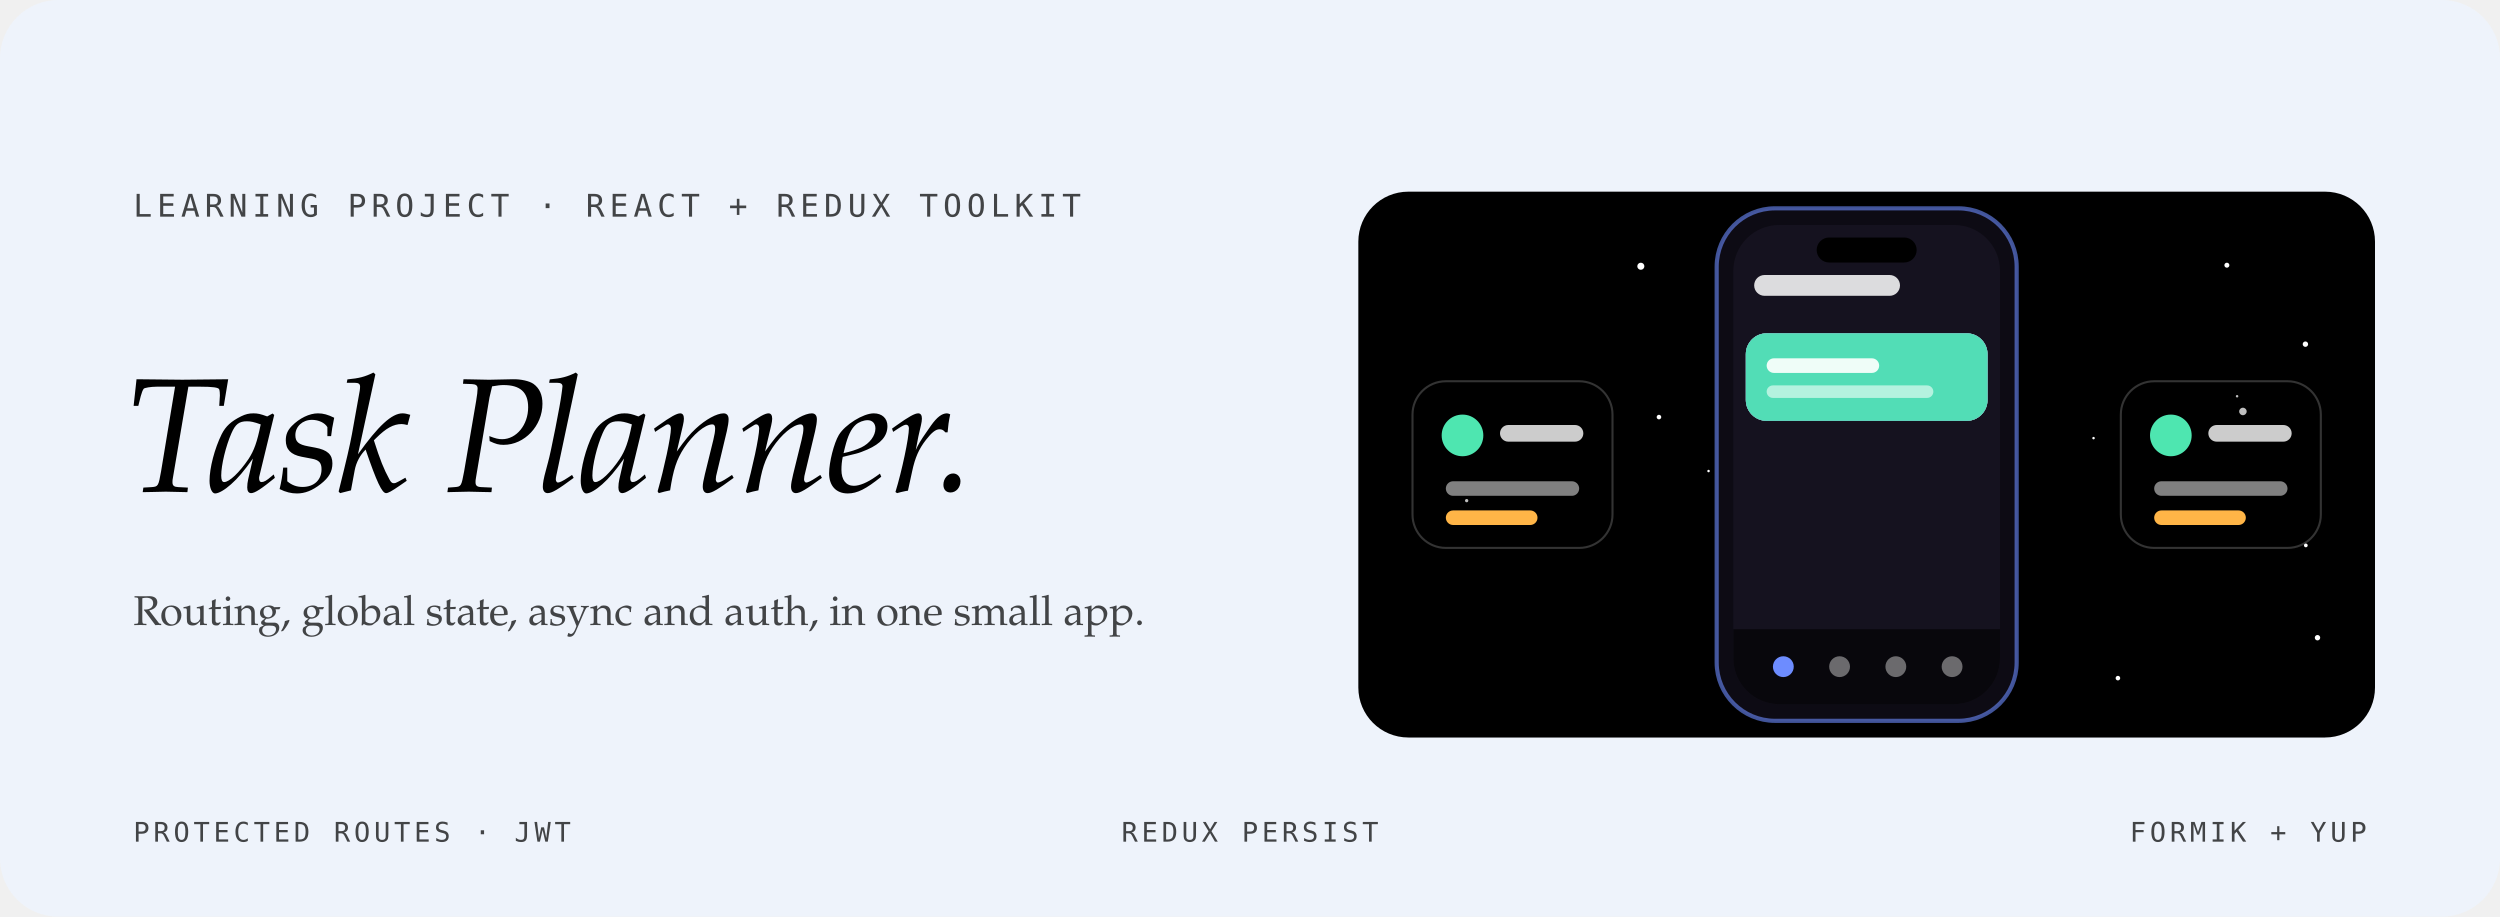
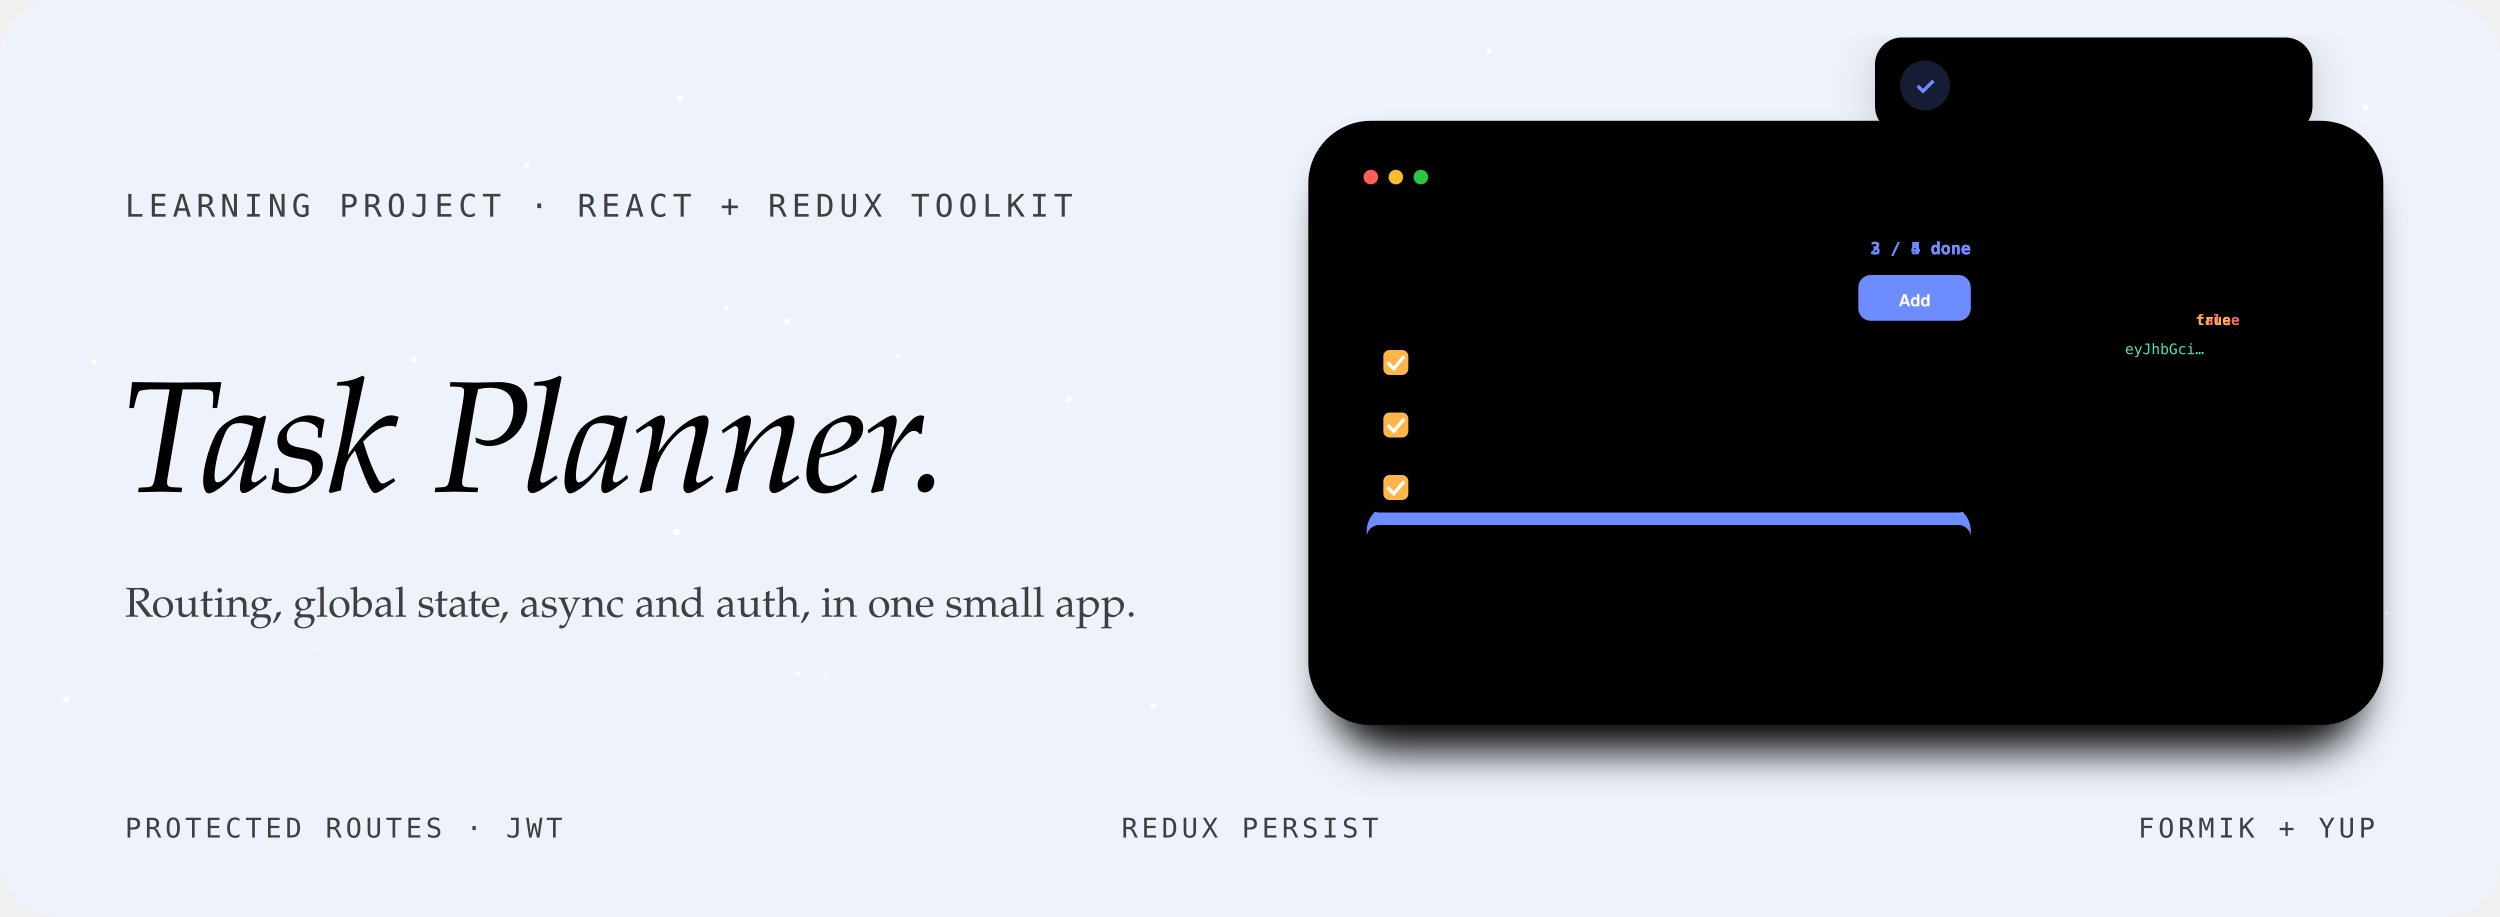
<svg xmlns="http://www.w3.org/2000/svg" viewBox="0 0 1200 440" width="1200" height="440" role="img" aria-label="Task Planner — a React task app with routing, Redux and JWT auth">
  <style>
.bg{animation:bg 12s linear infinite}
@keyframes bg{0%,8%{fill:#eef3fb}28%{fill:#2b3a66}48%,80%{fill:#070b16}90%,100%{fill:#eef3fb}}
.ink{animation:ink 12s linear infinite}
- @keyframes ink{0%,8%{fill:#172340}28%{fill:#eef3ff}48%,80%{fill:#e6edff}90%,100%{fill:#172340}}
+ @keyframes ink{0%,17.5%{fill:#172340}18.5%,28%{fill:#eef3ff}48%,84.5%{fill:#e6edff}85.5%,100%{fill:#172340}}
.rule{animation:rule 12s linear infinite}
- @keyframes rule{0%,8%{stroke:#17234033}28%{stroke:#eef3ff33}48%,80%{stroke:#e6edff33}90%,100%{stroke:#17234033}}
- .panel{animation:panel 12s linear infinite}
- @keyframes panel{0%,8%{fill:#17234012}28%{fill:#eef3ff12}48%,80%{fill:#e6edff12}90%,100%{fill:#17234012}}
- .muted{opacity:.72}
+ @keyframes rule{0%,17.5%{stroke:#17234033}18.5%,28%{stroke:#eef3ff33}48%,84.5%{stroke:#e6edff33}85.5%,100%{stroke:#17234033}}
+ .muted{opacity:.74}
.stars{animation:stars 12s linear infinite}
- @keyframes stars{0%,8%{opacity:0}28%{opacity:.25}48%,80%{opacity:.9}90%,100%{opacity:0}}
+ @keyframes stars{0%,8%{opacity:0}28%{opacity:.2}48%,80%{opacity:.85}90%,100%{opacity:0}}
@keyframes tw{0%,100%{opacity:1}50%{opacity:.25}}
- .lit{filter:drop-shadow(0 0 4px currentColor)}
- .pulse{animation:pulse 2.8s ease-in-out infinite;transform-box:fill-box;transform-origin:center}
- @keyframes pulse{0%,100%{transform:scale(1)}50%{transform:scale(1.18)}}
- @keyframes spin{0%{transform:scaleX(1)}50%{transform:scaleX(0)}100%{transform:scaleX(-1)}}
- @keyframes ping{0%{transform:scale(.6);opacity:1}100%{transform:scale(3.2);opacity:0}}
- @keyframes dash{to{stroke-dashoffset:-20}}
- @keyframes grow{0%{transform:scaleY(.08)}35%,80%{transform:scaleY(1)}100%{transform:scaleY(.08)}}
- @keyframes draw{0%{stroke-dashoffset:700}45%,80%{stroke-dashoffset:0}100%{stroke-dashoffset:-700}}
- @keyframes blink{50%{opacity:0}}
- @keyframes feed{0%{transform:translateY(150px);opacity:0}15%{opacity:1}85%{opacity:1}100%{transform:translateY(-30px);opacity:0}}
- @keyframes float{0%,100%{transform:translateY(0)}50%{transform:translateY(-10px)}}
- @keyframes slide{to{transform:translateX(100px)}}
- @keyframes eq{from{transform:scaleY(.15)}to{transform:scaleY(1)}}
- @keyframes drop{0%,6%{transform:scaleY(0);opacity:0}16%,88%{transform:scaleY(1);opacity:1}96%,100%{transform:scaleY(0);opacity:0}}
- @keyframes gauge{0%,10%{stroke-dashoffset:390}40%,85%{stroke-dashoffset:110}100%{stroke-dashoffset:390}}
- @keyframes lift{0%,100%{transform:translateY(0)}50%{transform:translateY(-6px)}}
- @keyframes sweep{0%{transform:skewX(-18deg) translateX(0)}60%,100%{transform:skewX(-18deg) translateX(788px)}}
- 
+ .bezel{animation:bezel 12s linear infinite}
+ @keyframes bezel{0%,8%{fill:#fffaf6}28%{fill:#5a2c45}48%,80%{fill:#20121b}90%,100%{fill:#fffaf6}}
+ .scr{animation:scr 12s linear infinite}
+ @keyframes scr{0%,8%{fill:#fff3ee}28%{fill:#3a1b2c}48%,80%{fill:#140a12}90%,100%{fill:#fff3ee}}
+ .rowbg{animation:rowbg 12s linear infinite}
+ @keyframes rowbg{0%,8%{fill:#2a142010}28%{fill:#fff0f512}48%,80%{fill:#ffffff0c}90%,100%{fill:#2a142010}}
+ .pill{animation:pill 12s linear infinite}
+ @keyframes pill{0%,8%{fill:#2a14200d}28%{fill:#fff0f51a}48%,80%{fill:#ffffff12}90%,100%{fill:#2a14200d}}
+ .toast{animation:toast 12s linear infinite}
+ @keyframes toast{0%,8%{fill:#ffffff}28%{fill:#4a2238}48%,80%{fill:#26121e}90%,100%{fill:#ffffff}}
+ .edge{animation:edge 12s linear infinite}
+ @keyframes edge{0%,8%{stroke:#2a142024}28%{stroke:#fff0f526}48%,80%{stroke:#ffffff1f}90%,100%{stroke:#2a142024}}
+ .shade{animation:shade 12s linear infinite}
+ @keyframes shade{0%,8%{fill-opacity:.10}28%{fill-opacity:.22}48%,80%{fill-opacity:.45}90%,100%{fill-opacity:.10}}
+ .lit{filter:drop-shadow(0 0 3px currentColor)}
+ .caret{animation:blink 1s steps(1) infinite}@keyframes blink{50%{opacity:0}}
+ .ping{animation:ping 1.6s ease-out infinite;transform-box:fill-box;transform-origin:center}@keyframes ping{0%{transform:scale(.5);opacity:.9}100%{transform:scale(2.6);opacity:0}}
+ .spin{animation:spin 8s linear infinite;transform-box:fill-box;transform-origin:center}@keyframes spin{to{transform:rotate(360deg)}}
+ .bob{animation:bob 4s ease-in-out infinite}@keyframes bob{0%,100%{transform:translateY(0)}50%{transform:translateY(-5px)}}
+ @keyframes lg{0%{opacity:0}0%{opacity:0}2.5%{opacity:1}20%{opacity:1}22.5%{opacity:0}100%{opacity:0}}
+ @keyframes tk{0%{opacity:0}20%{opacity:0}22.5%{opacity:1}96.7%{opacity:1}99.2%{opacity:0}100%{opacity:0}}
+ .em{animation:em 12s steps(15) infinite;transform-box:fill-box;transform-origin:left}
+ @keyframes em{0%{transform:scaleX(0)}1.7%{transform:scaleX(0)}8.3%{transform:scaleX(1)}95%{transform:scaleX(1)}98.3%{transform:scaleX(0)}100%{transform:scaleX(0)}}
+ @keyframes cn0{0%{opacity:0}20%{opacity:0}21.3%{opacity:1}45%{opacity:1}46.3%{opacity:0}100%{opacity:0}}
+ @keyframes cn1{0%{opacity:0}45%{opacity:0}46.3%{opacity:1}61.7%{opacity:1}62.9%{opacity:0}100%{opacity:0}}
+ @keyframes cn2{0%{opacity:0}61.7%{opacity:0}62.9%{opacity:1}98.3%{opacity:1}99.6%{opacity:0}100%{opacity:0}}
+ .nt{animation:nt 12s steps(16) infinite;transform-box:fill-box;transform-origin:left}
+ @keyframes nt{0%{transform:scaleX(0)}26.7%{transform:scaleX(0)}36.7%{transform:scaleX(1)}95%{transform:scaleX(1)}98.3%{transform:scaleX(0)}100%{transform:scaleX(0)}}
+ .tick{animation:tick 12s cubic-bezier(.3,1.3,.5,1) infinite;transform-box:fill-box;transform-origin:center}
+ @keyframes tick{0%{opacity:0;transform:scale(.85)}50%{opacity:0;transform:scale(.85)}52.9%{opacity:1;transform:none}95%{opacity:1;transform:none}97.9%{opacity:0;transform:scale(.85)}100%{opacity:0;transform:scale(.85)}}
+ .del{animation:del 12s ease-in infinite}
+ @keyframes del{0%,60%{opacity:1;transform:translateX(0)}66%,96%{opacity:0;transform:translateX(40px)}100%{opacity:1;transform:translateX(0)}}
+ .nw{animation:nw 12s cubic-bezier(.3,1.3,.5,1) infinite}
+ @keyframes nw{0%{opacity:0;transform:translateY(-6px)}38.3%{opacity:0;transform:translateY(-6px)}41.2%{opacity:1;transform:none}95%{opacity:1;transform:none}97.9%{opacity:0;transform:translateY(-6px)}100%{opacity:0;transform:translateY(-6px)}}
+ @keyframes lo0{0%{opacity:0}0%{opacity:0}1.3%{opacity:1}15%{opacity:1}16.3%{opacity:0}100%{opacity:0}}
+ @keyframes lo1{0%{opacity:0}15%{opacity:0}16.3%{opacity:1}98.3%{opacity:1}99.6%{opacity:0}100%{opacity:0}}
+ .jwt{animation:jwt 12s cubic-bezier(.3,1.3,.5,1) infinite}
+ @keyframes jwt{0%{opacity:0;transform:none}15%{opacity:0;transform:none}17.9%{opacity:1;transform:none}95%{opacity:1;transform:none}97.9%{opacity:0;transform:none}100%{opacity:0;transform:none}}
+ .ok{animation:ok 12s cubic-bezier(.3,1.3,.5,1) infinite}
+ @keyframes ok{0%{opacity:0;transform:translateY(-14px)}16.7%{opacity:0;transform:translateY(-14px)}19.6%{opacity:1;transform:none}33.3%{opacity:1;transform:none}36.3%{opacity:0;transform:translateY(-14px)}100%{opacity:0;transform:translateY(-14px)}}
@media (prefers-reduced-motion:reduce){*{animation:none!important}}
</style>
  <rect class="bg" width="1200" height="440" rx="28" fill="#eef3fb" />
-   <g font-family="ui-monospace,SFMono-Regular,Menlo,Consolas,monospace" font-size="15" letter-spacing="2.4">
-     <text class="ink muted" x="64" y="104">LEARNING PROJECT · REACT + REDUX TOOLKIT</text>
-   </g>
-   <text class="ink" x="60" y="236" font-family="'Iowan Old Style','Palatino Linotype',Palatino,Georgia,serif" font-style="italic" font-size="78" letter-spacing="-1">Task Planner.</text>
-   <text class="ink muted" x="64" y="300" font-family="'Iowan Old Style','Palatino Linotype',Palatino,Georgia,serif" font-size="20">Routing, global state, async and auth, in one small app.</text>
-   <line class="rule" x1="64" y1="372" x2="1136" y2="372" />
+   <g class="stars">
+     <circle cx="752.3" cy="128.2" r="1.4" fill="#fff" style="animation:tw 2.4s ease-in-out 0.6s infinite" />
+     <circle cx="348.7" cy="147.4" r="1" fill="#fff" style="animation:tw 2.9s ease-in-out 1.6s infinite" />
+     <circle cx="714.6" cy="24.5" r="1.3" fill="#fff" style="animation:tw 3.3s ease-in-out 0s infinite" />
+     <circle cx="326.6" cy="47" r="1.4" fill="#fff" style="animation:tw 3.6s ease-in-out 0.7s infinite" />
+     <circle cx="904.1" cy="321.2" r="1" fill="#fff" style="animation:tw 4s ease-in-out 1.9s infinite" />
+     <circle cx="874.6" cy="161.4" r="0.5" fill="#fff" style="animation:tw 2.3s ease-in-out 1.9s infinite" />
+     <circle cx="1131.2" cy="98.8" r="1.1" fill="#fff" style="animation:tw 3.8s ease-in-out 0.6s infinite" />
+     <circle cx="553.6" cy="338.9" r="1.4" fill="#fff" style="animation:tw 2.2s ease-in-out 0.6s infinite" />
+     <circle cx="1048.4" cy="133.6" r="0.5" fill="#fff" style="animation:tw 2.5s ease-in-out 0.9s infinite" />
+     <circle cx="686.4" cy="224.1" r="0.7" fill="#fff" style="animation:tw 1.9s ease-in-out 1.3s infinite" />
+     <circle cx="662.8" cy="74.2" r="0.7" fill="#fff" style="animation:tw 4s ease-in-out 1.8s infinite" />
+     <circle cx="536" cy="214.8" r="0.6" fill="#fff" style="animation:tw 3.4s ease-in-out 0.5s infinite" />
+     <circle cx="1055.4" cy="143.7" r="1.5" fill="#fff" style="animation:tw 3.6s ease-in-out 1.5s infinite" />
+     <circle cx="675.7" cy="61.1" r="0.6" fill="#fff" style="animation:tw 2.3s ease-in-out 0.2s infinite" />
+     <circle cx="656" cy="293.8" r="1.4" fill="#fff" style="animation:tw 3.7s ease-in-out 1.6s infinite" />
+     <circle cx="1145.6" cy="294.3" r="1.1" fill="#fff" style="animation:tw 2.1s ease-in-out 2s infinite" />
+     <circle cx="460.5" cy="179.4" r="0.5" fill="#fff" style="animation:tw 1.6s ease-in-out 1.4s infinite" />
+     <circle cx="653.8" cy="67.3" r="1.4" fill="#fff" style="animation:tw 3.7s ease-in-out 1.3s infinite" />
+     <circle cx="681.5" cy="109.7" r="0.8" fill="#fff" style="animation:tw 1.9s ease-in-out 2s infinite" />
+     <circle cx="1035.9" cy="46.3" r="1" fill="#fff" style="animation:tw 2.3s ease-in-out 1s infinite" />
+     <circle cx="617.1" cy="89.7" r="0.6" fill="#fff" style="animation:tw 2.9s ease-in-out 0.9s infinite" />
+     <circle cx="704.4" cy="155.3" r="1.3" fill="#fff" style="animation:tw 3.3s ease-in-out 0.4s infinite" />
+     <circle cx="408.5" cy="183.3" r="0.5" fill="#fff" style="animation:tw 2.3s ease-in-out 1.2s infinite" />
+     <circle cx="1131.7" cy="232.9" r="0.8" fill="#fff" style="animation:tw 3s ease-in-out 1.9s infinite" />
+     <circle cx="115.7" cy="203" r="0.6" fill="#fff" style="animation:tw 1.8s ease-in-out 1.3s infinite" />
+     <circle cx="513" cy="191.6" r="1.5" fill="#fff" style="animation:tw 2.7s ease-in-out 1.4s infinite" />
+     <circle cx="1135.5" cy="51.5" r="1.4" fill="#fff" style="animation:tw 3.4s ease-in-out 0.7s infinite" />
+     <circle cx="396.4" cy="323.6" r="0.7" fill="#fff" style="animation:tw 2.5s ease-in-out 0.5s infinite" />
+     <circle cx="382.9" cy="323.1" r="1.2" fill="#fff" style="animation:tw 3s ease-in-out 1.9s infinite" />
+     <circle cx="1039.1" cy="26.1" r="0.7" fill="#fff" style="animation:tw 3.1s ease-in-out 1.8s infinite" />
+     <circle cx="252.9" cy="79.2" r="1.5" fill="#fff" style="animation:tw 2.8s ease-in-out 1.1s infinite" />
+     <circle cx="152.4" cy="311.4" r="0.7" fill="#fff" style="animation:tw 1.8s ease-in-out 0.9s infinite" />
+     <circle cx="377.7" cy="154.3" r="1.5" fill="#fff" style="animation:tw 2.6s ease-in-out 1.1s infinite" />
+     <circle cx="431.1" cy="171.3" r="0.9" fill="#fff" style="animation:tw 3.7s ease-in-out 1.7s infinite" />
+     <circle cx="45.2" cy="173.7" r="1.1" fill="#fff" style="animation:tw 3.4s ease-in-out 0.1s infinite" />
+     <circle cx="874.3" cy="272.2" r="0.6" fill="#fff" style="animation:tw 2.6s ease-in-out 0.2s infinite" />
+     <circle cx="198.6" cy="172.5" r="1.3" fill="#fff" style="animation:tw 2.1s ease-in-out 0.7s infinite" />
+     <circle cx="730.6" cy="311.8" r="1.1" fill="#fff" style="animation:tw 2.5s ease-in-out 0.1s infinite" />
+     <circle cx="324.7" cy="255.5" r="1.6" fill="#fff" style="animation:tw 3.2s ease-in-out 0.2s infinite" />
+     <circle cx="31.7" cy="335.7" r="1.5" fill="#fff" style="animation:tw 2.1s ease-in-out 0.3s infinite" />
+   </g>
+   <text class="ink muted" x="60" y="104" font-family="ui-monospace,SFMono-Regular,Menlo,Consolas,monospace" font-size="15" letter-spacing="2.4">LEARNING PROJECT · REACT + REDUX TOOLKIT</text>
+   <text class="ink" x="58" y="236" font-family="'Iowan Old Style','Palatino Linotype',Palatino,Georgia,serif" font-style="italic" font-size="76" letter-spacing="-1">Task Planner.</text>
+   <text class="ink muted" x="60" y="296" font-family="'Iowan Old Style','Palatino Linotype',Palatino,Georgia,serif" font-size="20">Routing, global state, async and auth, in one small app.</text>
+   <line class="rule" x1="60" y1="370" x2="1140" y2="370" />
  <g font-family="ui-monospace,SFMono-Regular,Menlo,Consolas,monospace" font-size="13" letter-spacing="1.8">
-     <text class="ink muted" x="64" y="404">PROTECTED ROUTES · JWT</text>
-     <text class="ink muted" x="600" y="404" text-anchor="middle">REDUX PERSIST</text>
-     <text class="ink muted" x="1136" y="404" text-anchor="end">FORMIK + YUP</text>
-   </g>
-   <rect class="panel rule" x="652" y="92" width="488" height="262" rx="24" />
-   <g class="stars">
-     <circle cx="956.4" cy="186.4" r="1.6" fill="#fff" style="animation:tw 2.4s ease-in-out 0.6s infinite" />
-     <circle cx="796.3" cy="200.2" r="1.1" fill="#fff" style="animation:tw 2.9s ease-in-out 1.6s infinite" />
-     <circle cx="941.4" cy="111.6" r="1.5" fill="#fff" style="animation:tw 3.3s ease-in-out 0s infinite" />
-     <circle cx="787.6" cy="127.8" r="1.7" fill="#fff" style="animation:tw 3.6s ease-in-out 0.7s infinite" />
-     <circle cx="1016.6" cy="325.5" r="1.1" fill="#fff" style="animation:tw 4s ease-in-out 1.9s infinite" />
-     <circle cx="1004.9" cy="210.3" r="0.6" fill="#fff" style="animation:tw 2.3s ease-in-out 1.9s infinite" />
-     <circle cx="1106.6" cy="165.2" r="1.3" fill="#fff" style="animation:tw 3.8s ease-in-out 0.6s infinite" />
-     <circle cx="877.6" cy="338.3" r="1.7" fill="#fff" style="animation:tw 2.2s ease-in-out 0.6s infinite" />
-     <circle cx="1073.8" cy="190.2" r="0.6" fill="#fff" style="animation:tw 2.5s ease-in-out 0.9s infinite" />
-     <circle cx="930.3" cy="255.6" r="0.9" fill="#fff" style="animation:tw 1.9s ease-in-out 1.3s infinite" />
-     <circle cx="920.9" cy="147.5" r="0.9" fill="#fff" style="animation:tw 4s ease-in-out 1.8s infinite" />
-     <circle cx="870.6" cy="248.8" r="0.8" fill="#fff" style="animation:tw 3.4s ease-in-out 0.5s infinite" />
-     <circle cx="1076.6" cy="197.5" r="1.8" fill="#fff" style="animation:tw 3.6s ease-in-out 1.5s infinite" />
-     <circle cx="926" cy="138" r="0.7" fill="#fff" style="animation:tw 2.3s ease-in-out 0.2s infinite" />
-     <circle cx="918.2" cy="305.8" r="1.7" fill="#fff" style="animation:tw 3.7s ease-in-out 1.6s infinite" />
-     <circle cx="1112.4" cy="306.1" r="1.3" fill="#fff" style="animation:tw 2.1s ease-in-out 2s infinite" />
-     <circle cx="840.7" cy="223.3" r="0.6" fill="#fff" style="animation:tw 1.6s ease-in-out 1.4s infinite" />
-     <circle cx="917.3" cy="142.4" r="1.6" fill="#fff" style="animation:tw 3.7s ease-in-out 1.3s infinite" />
-     <circle cx="928.3" cy="173" r="0.9" fill="#fff" style="animation:tw 1.9s ease-in-out 2s infinite" />
-     <circle cx="1068.9" cy="127.3" r="1.2" fill="#fff" style="animation:tw 2.3s ease-in-out 1s infinite" />
-     <circle cx="902.8" cy="158.6" r="0.7" fill="#fff" style="animation:tw 2.9s ease-in-out 0.9s infinite" />
-     <circle cx="937.4" cy="205.9" r="1.6" fill="#fff" style="animation:tw 3.3s ease-in-out 0.4s infinite" />
-     <circle cx="820.1" cy="226.1" r="0.6" fill="#fff" style="animation:tw 2.3s ease-in-out 1.2s infinite" />
-     <circle cx="1106.8" cy="261.8" r="0.9" fill="#fff" style="animation:tw 3s ease-in-out 1.9s infinite" />
-     <circle cx="704" cy="240.3" r="0.8" fill="#fff" style="animation:tw 1.8s ease-in-out 1.3s infinite" />
-     <circle cx="861.5" cy="232.1" r="1.8" fill="#fff" style="animation:tw 2.7s ease-in-out 1.4s infinite" />
-   </g>
-   <g style="animation:float 5s ease-in-out 0s infinite">
-     <rect x="678" y="183" width="96" height="80" rx="16" fill="#000" fill-opacity=".25" stroke="#fff" stroke-opacity=".2" />
-     <circle cx="702" cy="209" r="10" fill="#4ee6b0" />
-     <rect x="720" y="204" width="40" height="8" rx="4" fill="#fff" fill-opacity=".8" />
-     <rect x="694" y="231" width="64" height="7" rx="3.5" fill="#fff" fill-opacity=".5" />
-     <rect x="694" y="245" width="44" height="7" rx="3.5" fill="#ffb547" />
-   </g>
-   <g style="animation:float 5s ease-in-out -2.5s infinite">
-     <rect x="1018" y="183" width="96" height="80" rx="16" fill="#000" fill-opacity=".25" stroke="#fff" stroke-opacity=".2" />
-     <circle cx="1042" cy="209" r="10" fill="#4ee6b0" />
-     <rect x="1060" y="204" width="40" height="8" rx="4" fill="#fff" fill-opacity=".8" />
-     <rect x="1034" y="231" width="64" height="7" rx="3.5" fill="#fff" fill-opacity=".5" />
-     <rect x="1034" y="245" width="44" height="7" rx="3.5" fill="#ffb547" />
+     <text class="ink muted" x="60" y="402">PROTECTED ROUTES · JWT</text>
+     <text class="ink muted" x="600" y="402" text-anchor="middle">REDUX PERSIST</text>
+     <text class="ink muted" x="1140" y="402" text-anchor="end">FORMIK + YUP</text>
  </g>
  <defs>
-     <clipPath id="scr">
-       <rect x="832" y="108" width="128" height="230" rx="22" />
+     <filter id="soft" x="-10%" y="-10%" width="120%" height="140%">
+       <feGaussianBlur stdDeviation="10" />
+     </filter>
+   </defs>
+   <rect x="638" y="76" width="496" height="284" rx="30" fill="#000" class="shade" filter="url(#soft)" />
+   <rect class="bezel" x="628" y="58" width="516" height="290" rx="30" />
+   <rect class="edge" x="628" y="58" width="516" height="290" rx="30" fill="none" />
+   <rect class="scr" x="642" y="72" width="488" height="262" rx="20" />
+   <circle cx="658" cy="85" r="3.5" fill="#ff5f57" />
+   <circle cx="670" cy="85" r="3.5" fill="#febc2e" />
+   <circle cx="682" cy="85" r="3.5" fill="#28c840" />
+   <text class="ink" x="692" y="89" text-anchor="start" font-family="ui-monospace,SFMono-Regular,Menlo,Consolas,monospace" font-size="8" letter-spacing="1.2" opacity="0.7">TASK PLANNER · PRIVATE ROUTE /TASKS</text>
+   <g style="animation:lg 12s linear infinite">
+     <text class="ink" x="656" y="128" text-anchor="start" font-family="-apple-system,BlinkMacSystemFont,'Segoe UI',Helvetica,Arial,sans-serif" font-size="13" font-weight="700">Log in</text>
+     <text class="ink" x="656" y="152" text-anchor="start" font-family="ui-monospace,SFMono-Regular,Menlo,Consolas,monospace" font-size="6" letter-spacing="1" opacity="0.55">EMAIL</text>
+     <rect class="rowbg" x="656" y="158" width="290" height="24" rx="6" />
+     <clipPath id="cem">
+       <rect class="em" x="665" y="165.5" width="83.1" height="14.5" />
    </clipPath>
-   </defs>
-   <rect x="824" y="100" width="144" height="246" rx="28" fill="#0d0b14" stroke="#6d8cff" stroke-opacity=".6" stroke-width="2" />
-   <g clip-path="url(#scr)">
-     <rect x="832" y="108" width="128" height="230" fill="#15121f" />
-     <rect x="842" y="132" width="70" height="10" rx="5" fill="#fff" fill-opacity=".85" />
-     <g style="animation:feed 6s cubic-bezier(.45,.05,.3,1) 0s infinite">
-       <rect x="838" y="160" width="116" height="42" rx="10" fill="#6d8cff" fill-opacity=".9" />
-       <rect x="848" y="172" width="54" height="7" rx="3.5" fill="#fff" fill-opacity=".9" />
-       <rect x="848" y="185" width="80" height="6" rx="3" fill="#fff" fill-opacity=".55" />
-     </g>
-     <g style="animation:feed 6s cubic-bezier(.45,.05,.3,1) -1.2s infinite">
-       <rect x="838" y="160" width="116" height="42" rx="10" fill="#4ee6b0" fill-opacity=".9" />
-       <rect x="848" y="172" width="54" height="7" rx="3.5" fill="#fff" fill-opacity=".9" />
-       <rect x="848" y="185" width="80" height="6" rx="3" fill="#fff" fill-opacity=".55" />
-     </g>
-     <g style="animation:feed 6s cubic-bezier(.45,.05,.3,1) -2.4s infinite">
-       <rect x="838" y="160" width="116" height="42" rx="10" fill="#ffb547" fill-opacity=".9" />
-       <rect x="848" y="172" width="54" height="7" rx="3.5" fill="#fff" fill-opacity=".9" />
-       <rect x="848" y="185" width="80" height="6" rx="3" fill="#fff" fill-opacity=".55" />
-     </g>
-     <g style="animation:feed 6s cubic-bezier(.45,.05,.3,1) -3.6s infinite">
-       <rect x="838" y="160" width="116" height="42" rx="10" fill="#6d8cff" fill-opacity=".9" />
-       <rect x="848" y="172" width="54" height="7" rx="3.5" fill="#fff" fill-opacity=".9" />
-       <rect x="848" y="185" width="80" height="6" rx="3" fill="#fff" fill-opacity=".55" />
-     </g>
-     <g style="animation:feed 6s cubic-bezier(.45,.05,.3,1) -4.8s infinite">
-       <rect x="838" y="160" width="116" height="42" rx="10" fill="#4ee6b0" fill-opacity=".9" />
-       <rect x="848" y="172" width="54" height="7" rx="3.5" fill="#fff" fill-opacity=".9" />
-       <rect x="848" y="185" width="80" height="6" rx="3" fill="#fff" fill-opacity=".55" />
-     </g>
-     <rect x="832" y="302" width="128" height="36" fill="#000" fill-opacity=".6" />
-     <circle cx="856" cy="320" r="5" fill="#6d8cff" fill-opacity="1" />
-     <circle cx="883" cy="320" r="5" fill="#fff" fill-opacity="0.4" />
-     <circle cx="910" cy="320" r="5" fill="#fff" fill-opacity="0.4" />
-     <circle cx="937" cy="320" r="5" fill="#fff" fill-opacity="0.4" />
-   </g>
-   <rect x="872" y="114" width="48" height="12" rx="6" fill="#000" />
+     <text class="ink" clip-path="url(#cem)" x="666" y="174" font-family="ui-monospace,SFMono-Regular,Menlo,Consolas,monospace" font-size="8.5" font-weight="400">ada@example.com</text>
+     <text class="ink" x="656" y="198" text-anchor="start" font-family="ui-monospace,SFMono-Regular,Menlo,Consolas,monospace" font-size="6" letter-spacing="1" opacity="0.55">PASSWORD</text>
+     <rect class="rowbg" x="656" y="204" width="290" height="24" rx="6" />
+     <text class="ink" x="666" y="220" font-family="ui-monospace,SFMono-Regular,Menlo,Consolas,monospace" font-size="9">••••••••</text>
+     <rect x="656" y="242" width="290" height="26" rx="13" fill="#6d8cff" />
+     <text x="801" y="259" text-anchor="middle" font-family="-apple-system,BlinkMacSystemFont,'Segoe UI',Helvetica,Arial,sans-serif" font-size="9" font-weight="700" fill="#fff">Log in</text>
+     <text class="ink" x="656" y="290" text-anchor="start" font-family="ui-monospace,SFMono-Regular,Menlo,Consolas,monospace" font-size="6" letter-spacing="1.1" opacity="0.55">FORMIK + YUP · VALIDATED</text>
+   </g>
+   <g style="animation:tk 12s linear infinite">
+     <text class="ink" x="656" y="122" text-anchor="start" font-family="-apple-system,BlinkMacSystemFont,'Segoe UI',Helvetica,Arial,sans-serif" font-size="13" font-weight="700">My tasks</text>
+     <g style="animation:cn0 12s linear infinite">
+       <text x="946" y="122" text-anchor="end" font-family="ui-monospace,SFMono-Regular,Menlo,Consolas,monospace" font-size="8" font-weight="700" fill="#6d8cff">2 / 4 done</text>
+     </g>
+     <g style="animation:cn1 12s linear infinite">
+       <text x="946" y="122" text-anchor="end" font-family="ui-monospace,SFMono-Regular,Menlo,Consolas,monospace" font-size="8" font-weight="700" fill="#6d8cff">3 / 5 done</text>
+     </g>
+     <g style="animation:cn2 12s linear infinite">
+       <text x="946" y="122" text-anchor="end" font-family="ui-monospace,SFMono-Regular,Menlo,Consolas,monospace" font-size="8" font-weight="700" fill="#6d8cff">3 / 4 done</text>
+     </g>
+     <rect class="rowbg" x="656" y="132" width="230" height="22" rx="6" />
+     <clipPath id="cnt">
+       <rect class="nt" x="665" y="138.5" width="88.3" height="14.5" />
+     </clipPath>
+     <text class="ink" clip-path="url(#cnt)" x="666" y="147" font-family="ui-monospace,SFMono-Regular,Menlo,Consolas,monospace" font-size="8.5" font-weight="400">Book the dentist</text>
+     <rect x="892" y="132" width="54" height="22" rx="6" fill="#6d8cff" />
+     <text x="919" y="147" text-anchor="middle" font-family="-apple-system,BlinkMacSystemFont,'Segoe UI',Helvetica,Arial,sans-serif" font-size="8" font-weight="700" fill="#fff">Add</text>
+     <rect class="rowbg" x="656" y="162" width="290" height="24" rx="6" />
+     <rect x="664" y="168" width="12" height="12" rx="3" fill="#ffb547" class="" />
+     <path d="M 666 174 l 3 3 l 5 -6" stroke="#fff" stroke-width="1.6" fill="none" />
+     <text class="ink" x="684" y="178" font-family="-apple-system,BlinkMacSystemFont,'Segoe UI',Helvetica,Arial,sans-serif" font-size="8.5" opacity="0.5" text-decoration="line-through">Finish Redux notes</text>
+     <text class="ink" x="936" y="178" text-anchor="end" font-family="-apple-system,BlinkMacSystemFont,'Segoe UI',Helvetica,Arial,sans-serif" font-size="9" opacity=".4">✕</text>
+     <rect class="rowbg" x="656" y="192" width="290" height="24" rx="6" />
+     <rect x="664" y="198" width="12" height="12" rx="3" fill="#ffb547" class="" />
+     <path d="M 666 204 l 3 3 l 5 -6" stroke="#fff" stroke-width="1.6" fill="none" />
+     <text class="ink" x="684" y="208" font-family="-apple-system,BlinkMacSystemFont,'Segoe UI',Helvetica,Arial,sans-serif" font-size="8.5" opacity="0.5" text-decoration="line-through">Push the homework</text>
+     <text class="ink" x="936" y="208" text-anchor="end" font-family="-apple-system,BlinkMacSystemFont,'Segoe UI',Helvetica,Arial,sans-serif" font-size="9" opacity=".4">✕</text>
+     <rect class="rowbg" x="656" y="222" width="290" height="24" rx="6" />
+     <rect x="664" y="228" width="12" height="12" rx="3" fill="none" class="edge" />
+     <text class="ink" x="684" y="238" font-family="-apple-system,BlinkMacSystemFont,'Segoe UI',Helvetica,Arial,sans-serif" font-size="8.5" opacity="1">Read about JWT</text>
+     <text class="ink" x="936" y="238" text-anchor="end" font-family="-apple-system,BlinkMacSystemFont,'Segoe UI',Helvetica,Arial,sans-serif" font-size="9" opacity=".4">✕</text>
+     <g class="tick">
+       <rect x="664" y="228" width="12" height="12" rx="3" fill="#ffb547" />
+       <path d="M 666 234 l 3 3 l 5 -6" stroke="#fff" stroke-width="1.6" fill="none" />
+     </g>
+     <g class="del">
+       <rect class="rowbg" x="656" y="252" width="290" height="24" rx="6" />
+       <rect x="664" y="258" width="12" height="12" rx="3" fill="none" class="edge" />
+       <text class="ink" x="684" y="268" font-family="-apple-system,BlinkMacSystemFont,'Segoe UI',Helvetica,Arial,sans-serif" font-size="8.5" opacity="1">Old reminder</text>
+       <text class="ink" x="936" y="268" text-anchor="end" font-family="-apple-system,BlinkMacSystemFont,'Segoe UI',Helvetica,Arial,sans-serif" font-size="9" opacity=".4">✕</text>
+     </g>
+     <g class="nw">
+       <rect class="rowbg" x="656" y="282" width="290" height="24" rx="6" />
+       <rect x="664" y="288" width="12" height="12" rx="3" fill="none" class="edge" />
+       <text class="ink" x="684" y="298" font-family="-apple-system,BlinkMacSystemFont,'Segoe UI',Helvetica,Arial,sans-serif" font-size="8.5" opacity="1">Book the dentist</text>
+       <text class="ink" x="936" y="298" text-anchor="end" font-family="-apple-system,BlinkMacSystemFont,'Segoe UI',Helvetica,Arial,sans-serif" font-size="9" opacity=".4">✕</text>
+     </g>
+   </g>
+   <text class="ink" x="964" y="116" text-anchor="start" font-family="ui-monospace,SFMono-Regular,Menlo,Consolas,monospace" font-size="6.5" letter-spacing="1.1" opacity="0.55">REDUX STORE · PERSISTED</text>
+   <rect class="rowbg" x="964" y="124" width="152" height="160" rx="10" />
+   <text class="ink" x="974" y="142" font-family="ui-monospace,SFMono-Regular,Menlo,Consolas,monospace" font-size="7.5">auth</text>
+   <text class="ink" x="986" y="156" font-family="ui-monospace,SFMono-Regular,Menlo,Consolas,monospace" font-size="7" opacity=".7">isLoggedIn:</text>
+   <g style="animation:lo0 12s linear infinite">
+     <text x="1054" y="156" font-family="ui-monospace,SFMono-Regular,Menlo,Consolas,monospace" font-size="7" font-weight="700" fill="#ff6b6b">false</text>
+   </g>
+   <g style="animation:lo1 12s linear infinite">
+     <text x="1054" y="156" font-family="ui-monospace,SFMono-Regular,Menlo,Consolas,monospace" font-size="7" font-weight="700" fill="#ffb547">true</text>
+   </g>
+   <text class="ink" x="986" y="170" font-family="ui-monospace,SFMono-Regular,Menlo,Consolas,monospace" font-size="7" opacity=".7">token:</text>
+   <g class="jwt">
+     <text x="1020" y="170" font-family="ui-monospace,SFMono-Regular,Menlo,Consolas,monospace" font-size="7" fill="#4ee6b0">eyJhbGci…</text>
+   </g>
+   <text class="ink" x="974" y="192" font-family="ui-monospace,SFMono-Regular,Menlo,Consolas,monospace" font-size="7.5">tasks</text>
+   <text class="ink" x="986" y="206" font-family="ui-monospace,SFMono-Regular,Menlo,Consolas,monospace" font-size="7" opacity=".7">items: […]</text>
+   <text class="ink" x="986" y="220" font-family="ui-monospace,SFMono-Regular,Menlo,Consolas,monospace" font-size="7" opacity=".7">isLoading: false</text>
+   <text class="ink" x="986" y="234" font-family="ui-monospace,SFMono-Regular,Menlo,Consolas,monospace" font-size="7" opacity=".7">error: null</text>
+   <text class="ink" x="964" y="304" text-anchor="start" font-family="ui-monospace,SFMono-Regular,Menlo,Consolas,monospace" font-size="6.5" letter-spacing="1" opacity="0.55">createAsyncThunk · Axios</text>
+   <text class="ink" x="964" y="318" text-anchor="start" font-family="ui-monospace,SFMono-Regular,Menlo,Consolas,monospace" font-size="6" letter-spacing="1" opacity="0.5">GET · POST · PATCH · DELETE /tasks</text>
+   <g class="ok">
+     <rect x="900" y="22" width="210" height="46" rx="13" fill="#000" fill-opacity=".18" filter="url(#soft)" />
+     <rect class="toast" x="900" y="18" width="210" height="46" rx="13" />
+     <rect class="edge" x="900" y="18" width="210" height="46" rx="13" fill="none" />
+     <circle cx="924" cy="41" r="12" fill="#6d8cff" fill-opacity=".2" />
+     <text x="924" y="45.5" text-anchor="middle" font-family="-apple-system,BlinkMacSystemFont,'Segoe UI',Helvetica,Arial,sans-serif" font-size="12" font-weight="700" fill="#6d8cff">✓</text>
+     <text class="ink" x="944" y="37" font-family="-apple-system,BlinkMacSystemFont,'Segoe UI',Helvetica,Arial,sans-serif" font-size="11.5" font-weight="700">Welcome back</text>
+     <text class="ink" x="944" y="52" font-family="ui-monospace,SFMono-Regular,Menlo,Consolas,monospace" font-size="9.5" opacity=".75">JWT saved · redux-persist</text>
+   </g>
</svg>
